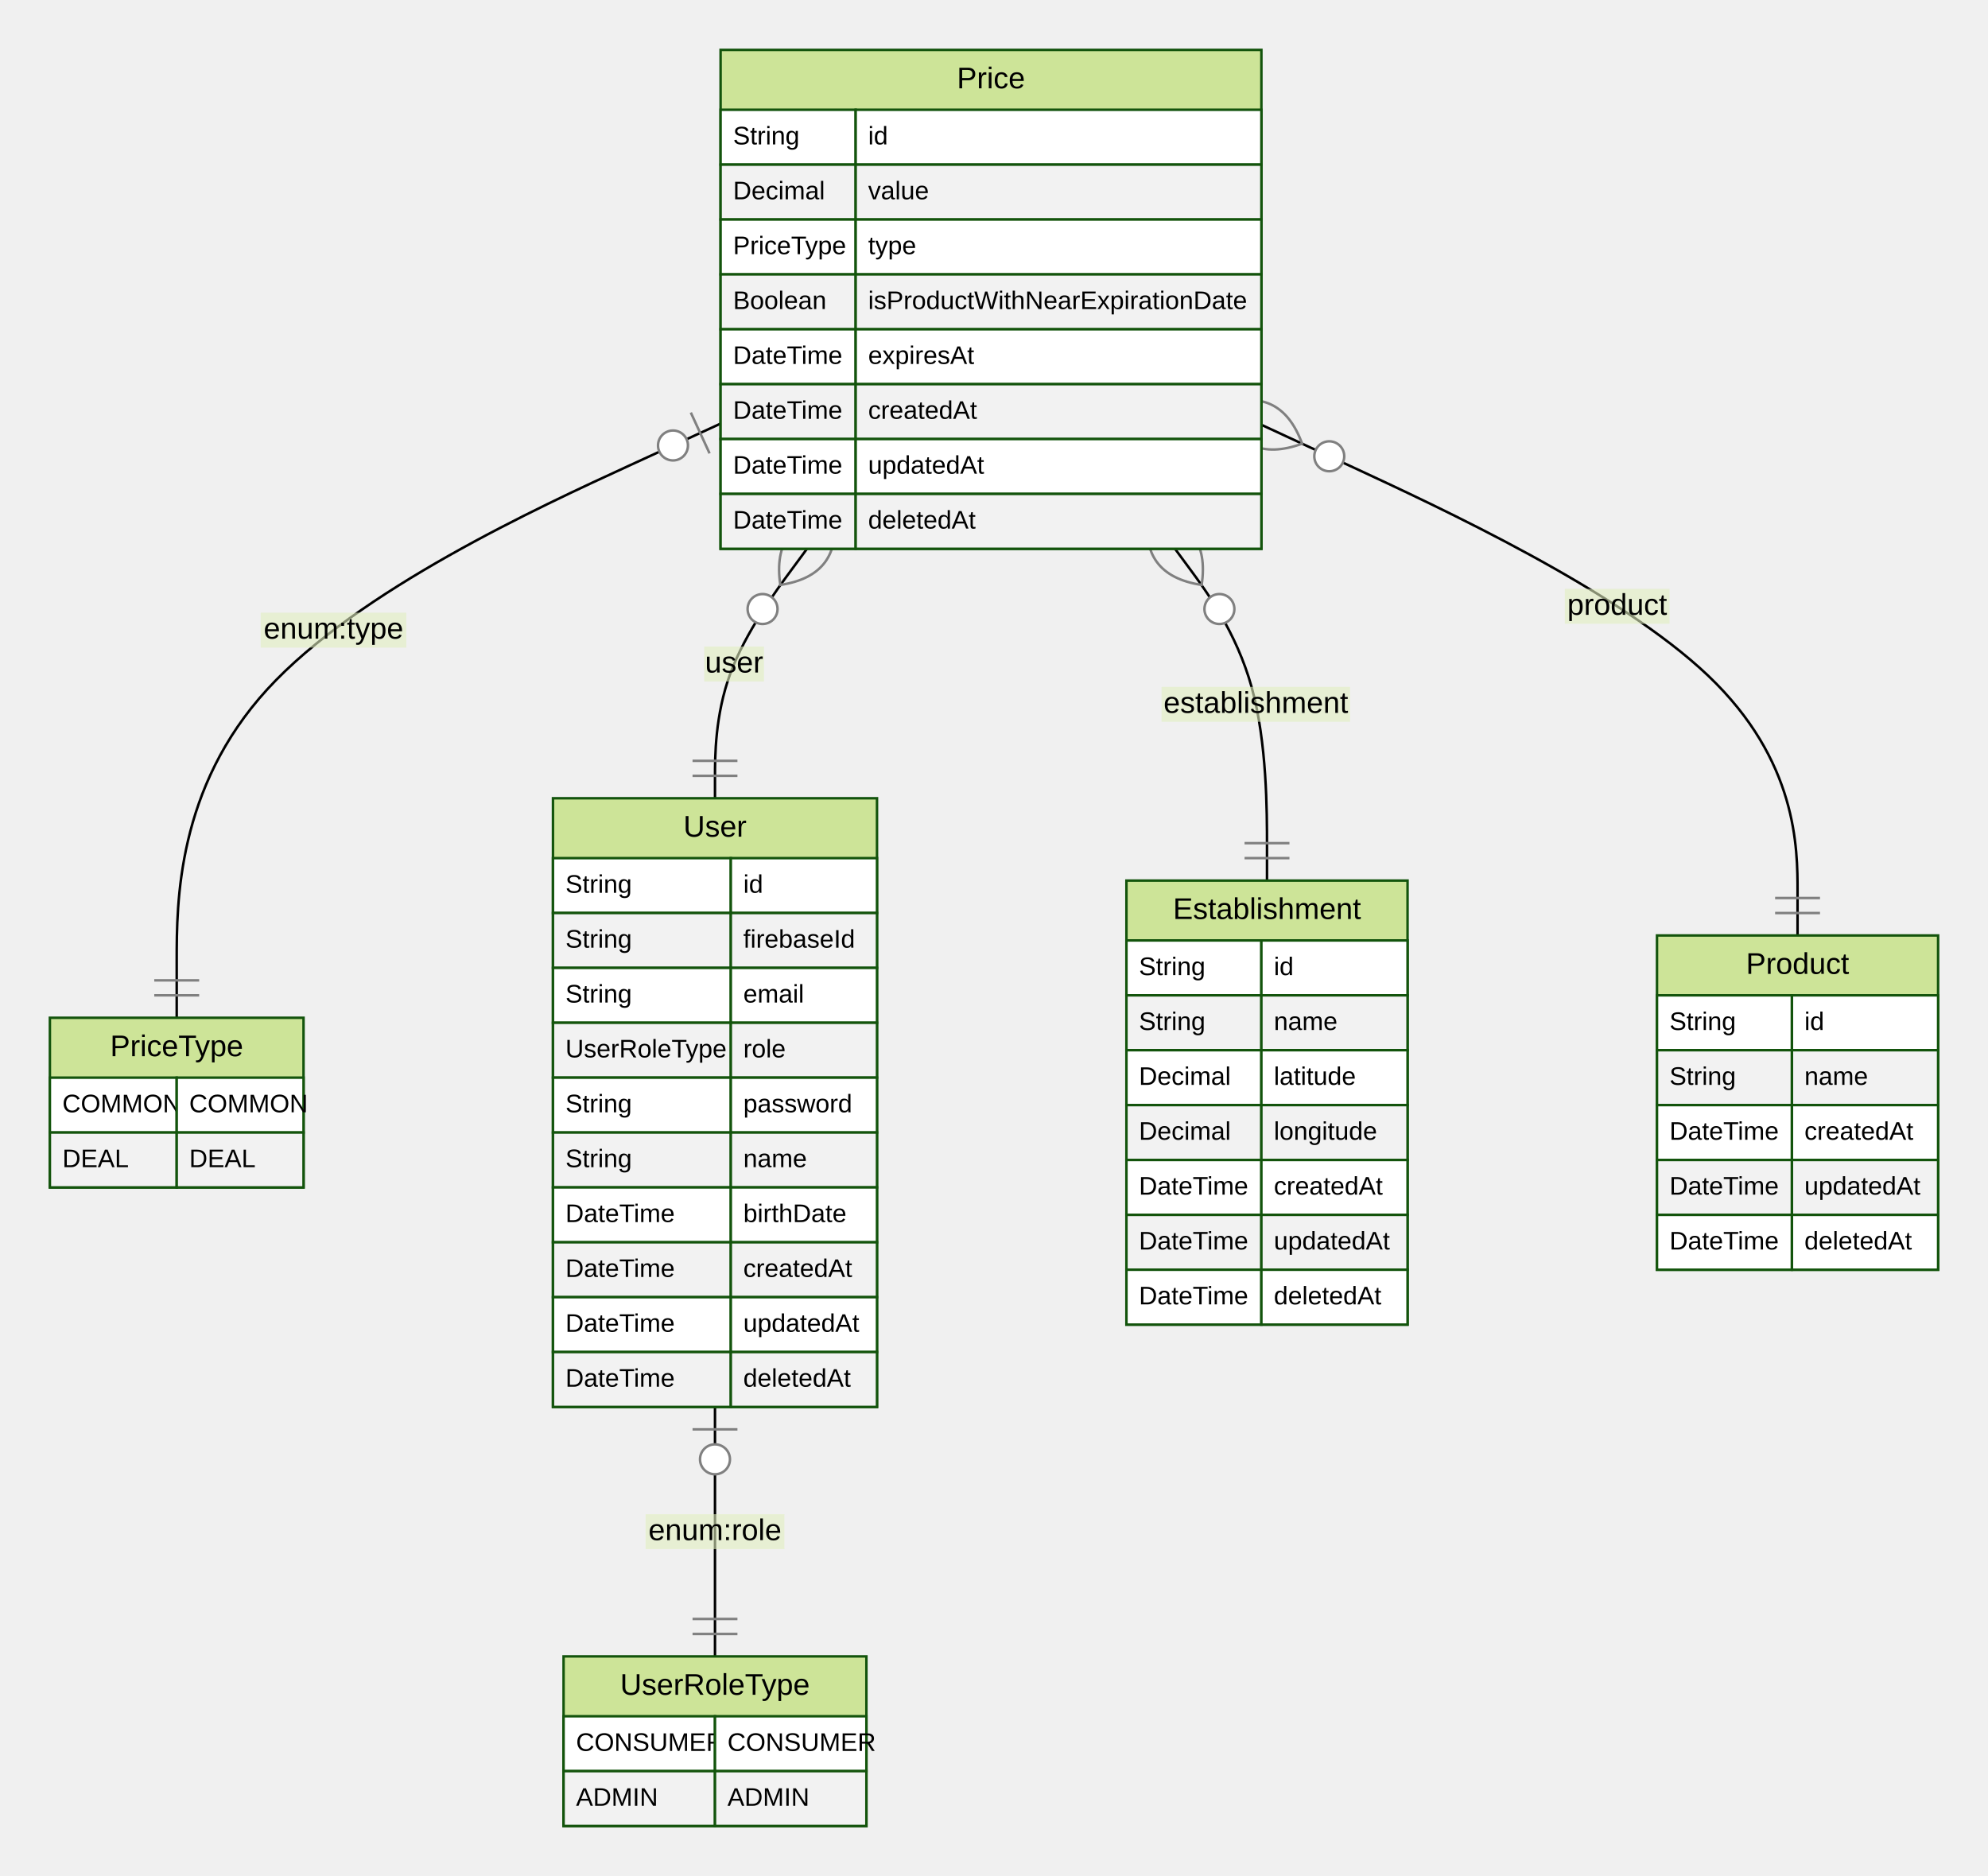
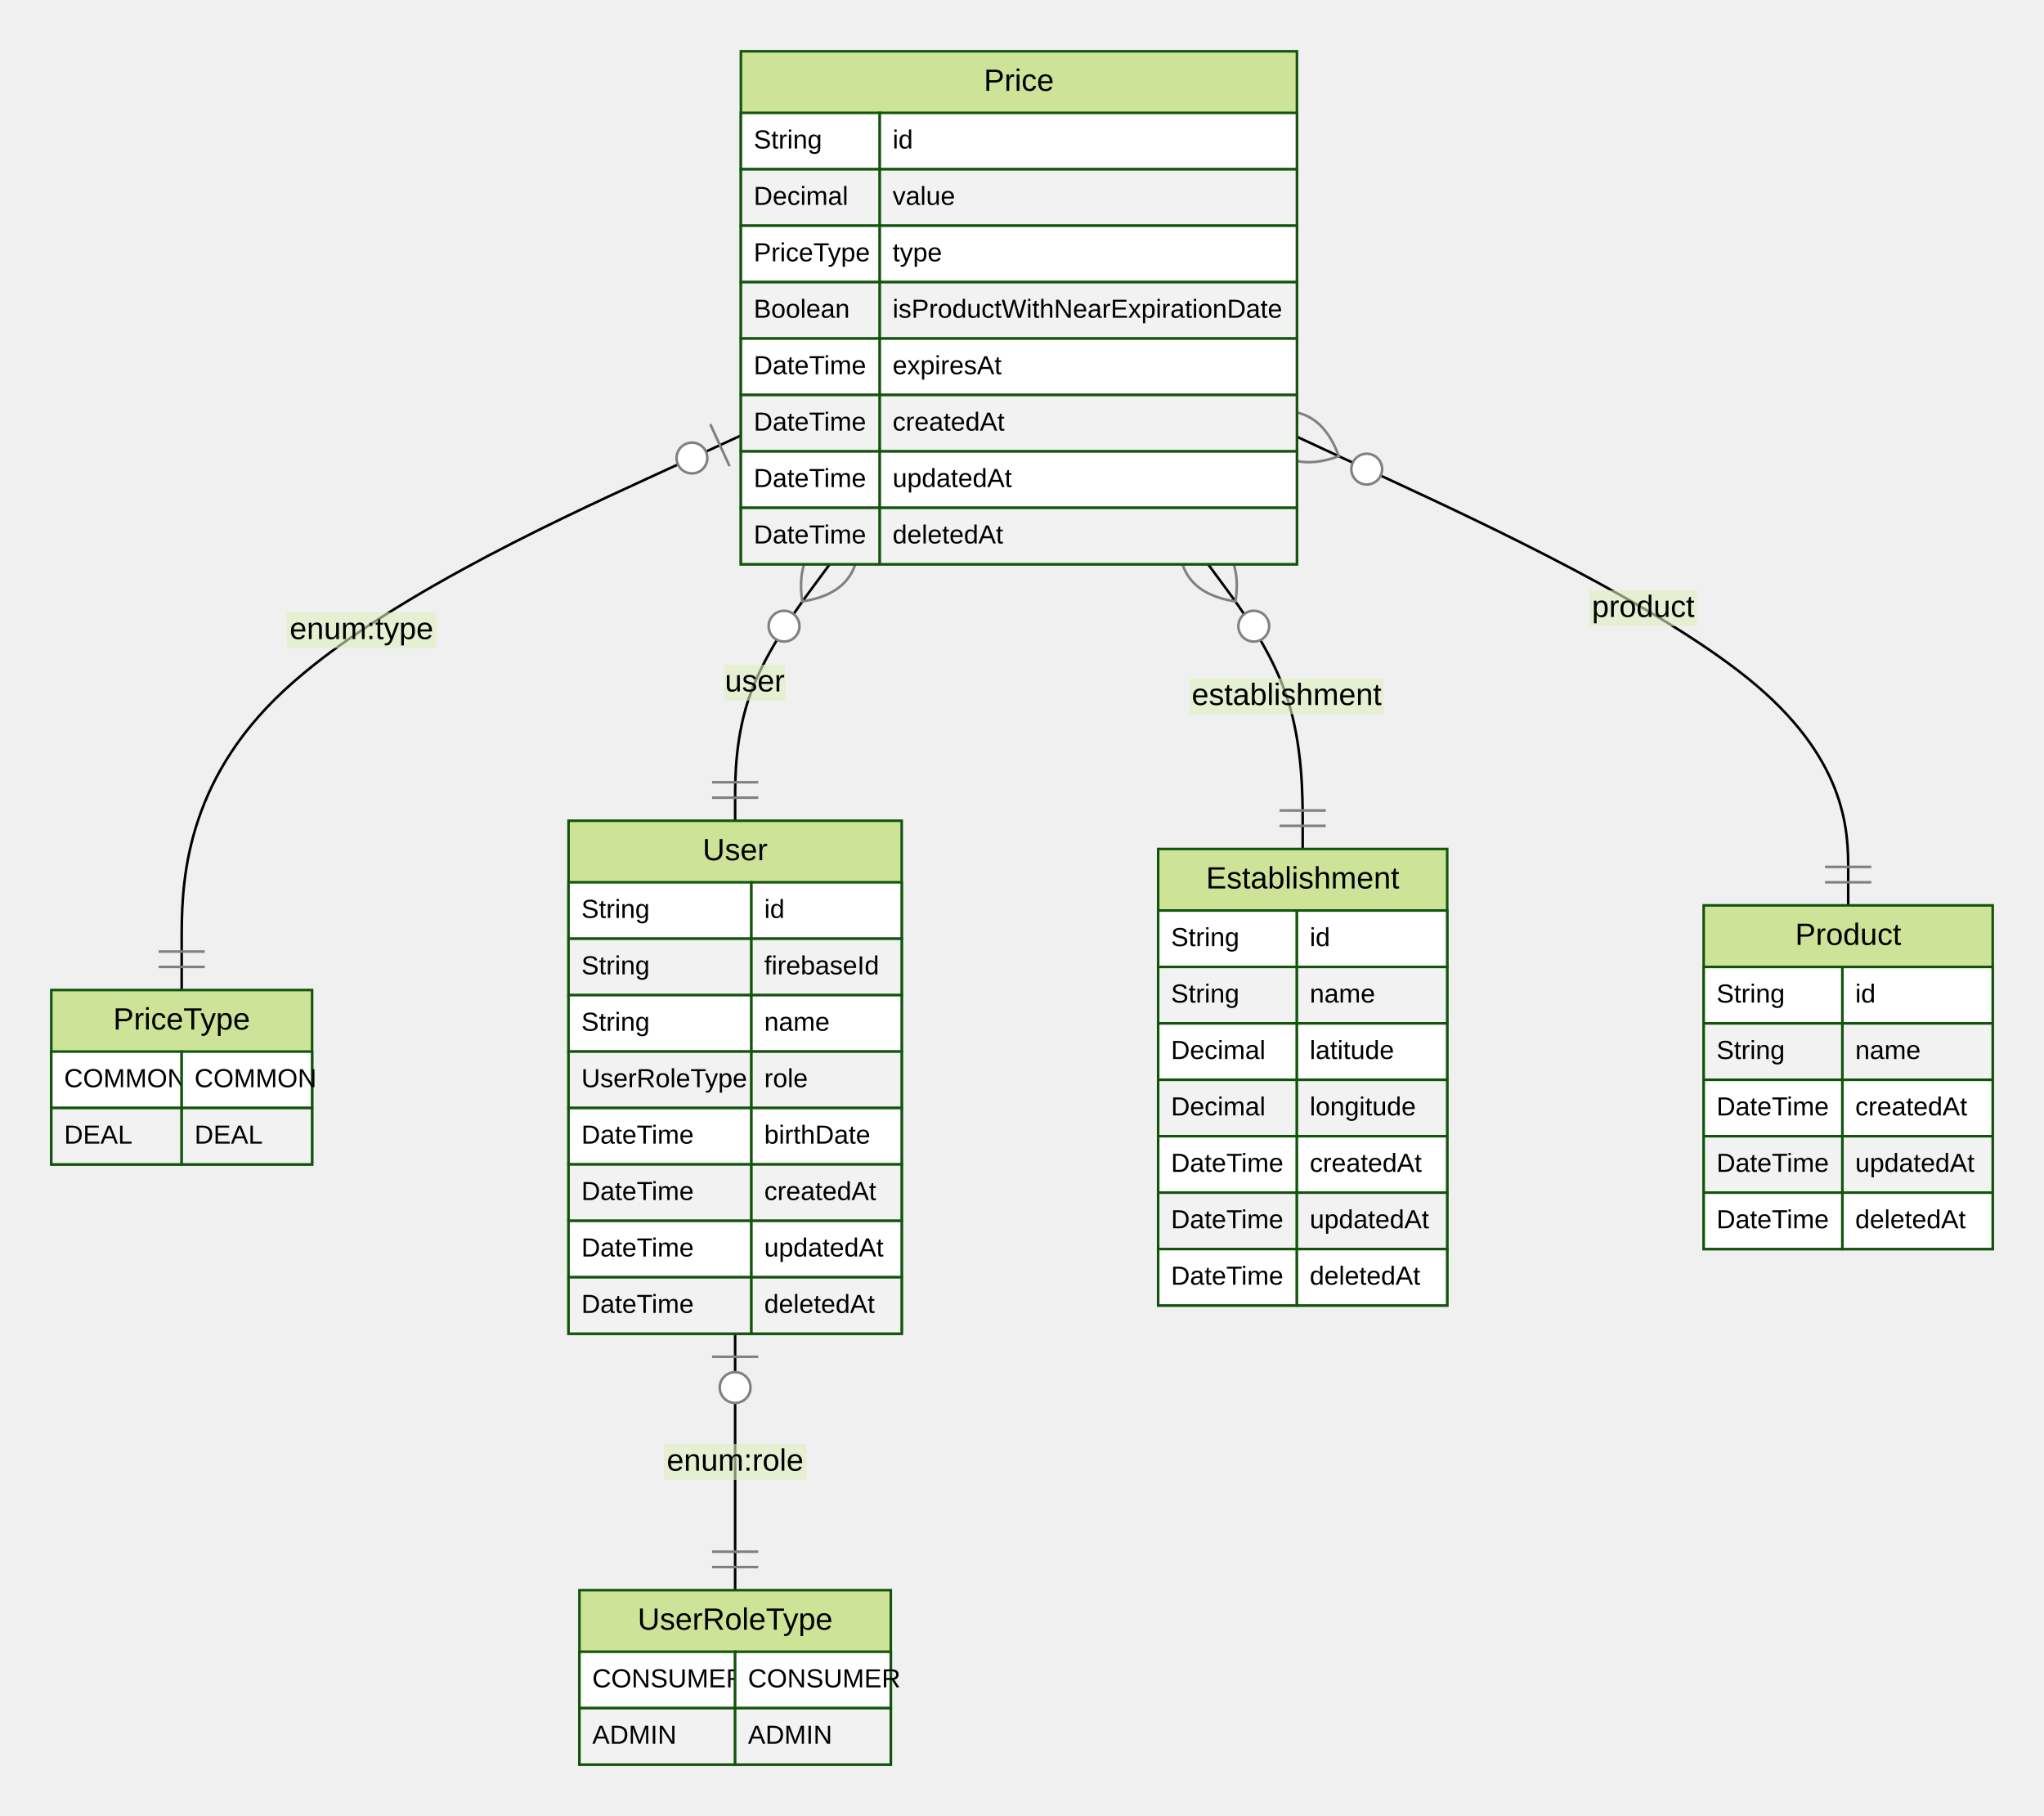
- <svg xmlns="http://www.w3.org/2000/svg" id="mermaid-0" width="100%" height="752" style="max-width: 796.989px; background-color: white;" viewBox="0 0 796.989 752">
+ <svg xmlns="http://www.w3.org/2000/svg" id="mermaid-0" width="100%" height="708" style="max-width: 796.989px; background-color: white;" viewBox="0 0 796.989 708">
  <style>#mermaid-0 {font-family:"trebuchet ms",verdana,arial,sans-serif;font-size:16px;fill:#000000;}#mermaid-0 .error-icon{fill:#552222;}#mermaid-0 .error-text{fill:#552222;stroke:#552222;}#mermaid-0 .edge-thickness-normal{stroke-width:2px;}#mermaid-0 .edge-thickness-thick{stroke-width:3.5px;}#mermaid-0 .edge-pattern-solid{stroke-dasharray:0;}#mermaid-0 .edge-pattern-dashed{stroke-dasharray:3;}#mermaid-0 .edge-pattern-dotted{stroke-dasharray:2;}#mermaid-0 .marker{fill:#000000;stroke:#000000;}#mermaid-0 .marker.cross{stroke:#000000;}#mermaid-0 svg{font-family:"trebuchet ms",verdana,arial,sans-serif;font-size:16px;}#mermaid-0 .entityBox{fill:#cde498;stroke:#13540c;}#mermaid-0 .attributeBoxOdd{fill:#ffffff;stroke:#13540c;}#mermaid-0 .attributeBoxEven{fill:#f2f2f2;stroke:#13540c;}#mermaid-0 .relationshipLabelBox{fill:hsl(78.158, 58.462%, 84.51%);opacity:0.7;background-color:hsl(78.158, 58.462%, 84.51%);}#mermaid-0 .relationshipLabelBox rect{opacity:0.5;}#mermaid-0 .relationshipLine{stroke:#000000;}#mermaid-0 :root{--mermaid-font-family:"trebuchet ms",verdana,arial,sans-serif;}</style>
  <g />
  <defs>
    <marker id="ONLY_ONE_START" refX="0" refY="9" markerWidth="18" markerHeight="18" orient="auto">
      <path stroke="gray" fill="none" d="M9,0 L9,18 M15,0 L15,18" />
    </marker>
  </defs>
  <defs>
    <marker id="ONLY_ONE_END" refX="18" refY="9" markerWidth="18" markerHeight="18" orient="auto">
      <path stroke="gray" fill="none" d="M3,0 L3,18 M9,0 L9,18" />
    </marker>
  </defs>
  <defs>
    <marker id="ZERO_OR_ONE_START" refX="0" refY="9" markerWidth="30" markerHeight="18" orient="auto">
      <circle stroke="gray" fill="white" cx="21" cy="9" r="6" />
      <path stroke="gray" fill="none" d="M9,0 L9,18" />
    </marker>
  </defs>
  <defs>
    <marker id="ZERO_OR_ONE_END" refX="30" refY="9" markerWidth="30" markerHeight="18" orient="auto">
      <circle stroke="gray" fill="white" cx="9" cy="9" r="6" />
      <path stroke="gray" fill="none" d="M21,0 L21,18" />
    </marker>
  </defs>
  <defs>
    <marker id="ONE_OR_MORE_START" refX="18" refY="18" markerWidth="45" markerHeight="36" orient="auto">
      <path stroke="gray" fill="none" d="M0,18 Q 18,0 36,18 Q 18,36 0,18 M42,9 L42,27" />
    </marker>
  </defs>
  <defs>
    <marker id="ONE_OR_MORE_END" refX="27" refY="18" markerWidth="45" markerHeight="36" orient="auto">
      <path stroke="gray" fill="none" d="M3,9 L3,27 M9,18 Q27,0 45,18 Q27,36 9,18" />
    </marker>
  </defs>
  <defs>
    <marker id="ZERO_OR_MORE_START" refX="18" refY="18" markerWidth="57" markerHeight="36" orient="auto">
      <circle stroke="gray" fill="white" cx="48" cy="18" r="6" />
      <path stroke="gray" fill="none" d="M0,18 Q18,0 36,18 Q18,36 0,18" />
    </marker>
  </defs>
  <defs>
    <marker id="ZERO_OR_MORE_END" refX="39" refY="18" markerWidth="57" markerHeight="36" orient="auto">
      <circle stroke="gray" fill="white" cx="9" cy="18" r="6" />
      <path stroke="gray" fill="none" d="M21,18 Q39,0 57,18 Q39,36 21,18" />
    </marker>
  </defs>
-   <path class="er relationshipLine" d="M286.639,564L286.639,572.333C286.639,580.667,286.639,597.333,286.639,614C286.639,630.667,286.639,647.333,286.639,655.667L286.639,664" stroke="gray" fill="none" marker-end="url(#ONLY_ONE_END)" marker-start="url(#ZERO_OR_ONE_START)" />
-   <path class="er relationshipLine" d="M288.884,169.812L252.544,186.51C216.204,203.208,143.524,236.604,107.184,276.302C70.844,316,70.844,362,70.844,385L70.844,408" stroke="gray" fill="none" marker-end="url(#ONLY_ONE_END)" marker-start="url(#ZERO_OR_ONE_START)" />
+   <path class="er relationshipLine" d="M286.639,520L286.639,528.333C286.639,536.667,286.639,553.333,286.639,570C286.639,586.667,286.639,603.333,286.639,611.667L286.639,620" stroke="gray" fill="none" marker-end="url(#ONLY_ONE_END)" marker-start="url(#ZERO_OR_ONE_START)" />
+   <path class="er relationshipLine" d="M288.884,169.812L252.544,186.51C216.204,203.208,143.524,236.604,107.184,272.635C70.844,308.667,70.844,347.333,70.844,366.667L70.844,386" stroke="gray" fill="none" marker-end="url(#ONLY_ONE_END)" marker-start="url(#ZERO_OR_ONE_START)" />
  <path class="er relationshipLine" d="M323.522,220L317.375,228.333C311.227,236.667,298.933,253.333,292.786,270C286.639,286.667,286.639,303.333,286.639,311.667L286.639,320" stroke="gray" fill="none" marker-end="url(#ONLY_ONE_END)" marker-start="url(#ZERO_OR_MORE_START)" />
-   <path class="er relationshipLine" d="M505.694,170.288L541.518,186.907C577.342,203.526,648.99,236.763,684.815,270.881C720.639,305,720.639,340,720.639,357.5L720.639,375" stroke="gray" fill="none" marker-end="url(#ONLY_ONE_END)" marker-start="url(#ZERO_OR_MORE_START)" />
-   <path class="er relationshipLine" d="M471.056,220L477.203,228.333C483.35,236.667,495.645,253.333,501.792,275.5C507.939,297.667,507.939,325.333,507.939,339.167L507.939,353" stroke="gray" fill="none" marker-end="url(#ONLY_ONE_END)" marker-start="url(#ZERO_OR_MORE_START)" />
-   <g id="UserRoleType" transform="translate(225.9349,664 )">
+   <path class="er relationshipLine" d="M505.694,170.288L541.518,186.907C577.342,203.526,648.99,236.763,684.815,267.215C720.639,297.667,720.639,325.333,720.639,339.167L720.639,353" stroke="gray" fill="none" marker-end="url(#ONLY_ONE_END)" marker-start="url(#ZERO_OR_MORE_START)" />
+   <path class="er relationshipLine" d="M471.056,220L477.203,228.333C483.35,236.667,495.645,253.333,501.792,271.833C507.939,290.333,507.939,310.667,507.939,320.833L507.939,331" stroke="gray" fill="none" marker-end="url(#ONLY_ONE_END)" marker-start="url(#ZERO_OR_MORE_START)" />
+   <g id="UserRoleType" transform="translate(225.9349,620 )">
    <rect class="er entityBox" fill="honeydew" fill-opacity="100%" stroke="gray" x="0" y="0" width="121.407" height="68" />
    <text class="er entityLabel" id="entity-UserRoleType" x="0" y="0" dominant-baseline="middle" text-anchor="middle" style="font-family: &quot;trebuchet ms&quot;, verdana, arial, sans-serif;; font-size: 12px" transform="translate(60.70358,12)">UserRoleType</text>
    <rect class="er attributeBoxOdd" fill="honeydew" fill-opacity="100%" stroke="gray" x="0" y="24" width="60.704" height="22" />
    <text class="er entityLabel" id="entity-UserRoleType-attr-1-type" x="0" y="0" dominant-baseline="middle" text-anchor="left" style="font-family: &quot;trebuchet ms&quot;, verdana, arial, sans-serif;; font-size: 10.2px" transform="translate(5,35)">CONSUMER</text>
    <rect class="er attributeBoxOdd" fill="honeydew" fill-opacity="100%" stroke="gray" x="60.704" y="24" width="60.704" height="22" />
    <text class="er entityLabel" id="entity-UserRoleType-attr-1-name" x="0" y="0" dominant-baseline="middle" text-anchor="left" style="font-family: &quot;trebuchet ms&quot;, verdana, arial, sans-serif;; font-size: 10.2px" transform="translate(65.70358,35)">CONSUMER</text>
    <rect class="er attributeBoxEven" fill="honeydew" fill-opacity="100%" stroke="gray" x="0" y="46" width="60.704" height="22" />
    <text class="er entityLabel" id="entity-UserRoleType-attr-2-type" x="0" y="0" dominant-baseline="middle" text-anchor="left" style="font-family: &quot;trebuchet ms&quot;, verdana, arial, sans-serif;; font-size: 10.2px" transform="translate(5,57)">ADMIN</text>
    <rect class="er attributeBoxEven" fill="honeydew" fill-opacity="100%" stroke="gray" x="60.704" y="46" width="60.704" height="22" />
    <text class="er entityLabel" id="entity-UserRoleType-attr-2-name" x="0" y="0" dominant-baseline="middle" text-anchor="left" style="font-family: &quot;trebuchet ms&quot;, verdana, arial, sans-serif;; font-size: 10.2px" transform="translate(65.70358,57)">ADMIN</text>
  </g>
-   <g id="PriceType" transform="translate(20,408 )">
+   <g id="PriceType" transform="translate(20,386 )">
    <rect class="er entityBox" fill="honeydew" fill-opacity="100%" stroke="gray" x="0" y="0" width="101.688" height="68" />
    <text class="er entityLabel" id="entity-PriceType" x="0" y="0" dominant-baseline="middle" text-anchor="middle" style="font-family: &quot;trebuchet ms&quot;, verdana, arial, sans-serif;; font-size: 12px" transform="translate(50.84375,12)">PriceType</text>
    <rect class="er attributeBoxOdd" fill="honeydew" fill-opacity="100%" stroke="gray" x="0" y="24" width="50.844" height="22" />
    <text class="er entityLabel" id="entity-PriceType-attr-1-type" x="0" y="0" dominant-baseline="middle" text-anchor="left" style="font-family: &quot;trebuchet ms&quot;, verdana, arial, sans-serif;; font-size: 10.2px" transform="translate(5,35)">COMMON</text>
    <rect class="er attributeBoxOdd" fill="honeydew" fill-opacity="100%" stroke="gray" x="50.844" y="24" width="50.844" height="22" />
    <text class="er entityLabel" id="entity-PriceType-attr-1-name" x="0" y="0" dominant-baseline="middle" text-anchor="left" style="font-family: &quot;trebuchet ms&quot;, verdana, arial, sans-serif;; font-size: 10.2px" transform="translate(55.84375,35)">COMMON</text>
    <rect class="er attributeBoxEven" fill="honeydew" fill-opacity="100%" stroke="gray" x="0" y="46" width="50.844" height="22" />
    <text class="er entityLabel" id="entity-PriceType-attr-2-type" x="0" y="0" dominant-baseline="middle" text-anchor="left" style="font-family: &quot;trebuchet ms&quot;, verdana, arial, sans-serif;; font-size: 10.2px" transform="translate(5,57)">DEAL</text>
    <rect class="er attributeBoxEven" fill="honeydew" fill-opacity="100%" stroke="gray" x="50.844" y="46" width="50.844" height="22" />
    <text class="er entityLabel" id="entity-PriceType-attr-2-name" x="0" y="0" dominant-baseline="middle" text-anchor="left" style="font-family: &quot;trebuchet ms&quot;, verdana, arial, sans-serif;; font-size: 10.2px" transform="translate(55.84375,57)">DEAL</text>
  </g>
  <g id="User" transform="translate(221.6875,320 )">
-     <rect class="er entityBox" fill="honeydew" fill-opacity="100%" stroke="gray" x="0" y="0" width="129.902" height="244" />
+     <rect class="er entityBox" fill="honeydew" fill-opacity="100%" stroke="gray" x="0" y="0" width="129.902" height="200" />
    <text class="er entityLabel" id="entity-User" x="0" y="0" dominant-baseline="middle" text-anchor="middle" style="font-family: &quot;trebuchet ms&quot;, verdana, arial, sans-serif;; font-size: 12px" transform="translate(64.951,12)">User</text>
    <rect class="er attributeBoxOdd" fill="honeydew" fill-opacity="100%" stroke="gray" x="0" y="24" width="71.298" height="22" />
    <text class="er entityLabel" id="entity-User-attr-1-type" x="0" y="0" dominant-baseline="middle" text-anchor="left" style="font-family: &quot;trebuchet ms&quot;, verdana, arial, sans-serif;; font-size: 10.2px" transform="translate(5,35)">String</text>
    <rect class="er attributeBoxOdd" fill="honeydew" fill-opacity="100%" stroke="gray" x="71.298" y="24" width="58.604" height="22" />
    <text class="er entityLabel" id="entity-User-attr-1-name" x="0" y="0" dominant-baseline="middle" text-anchor="left" style="font-family: &quot;trebuchet ms&quot;, verdana, arial, sans-serif;; font-size: 10.2px" transform="translate(76.29807,35)">id</text>
    <rect class="er attributeBoxEven" fill="honeydew" fill-opacity="100%" stroke="gray" x="0" y="46" width="71.298" height="22" />
    <text class="er entityLabel" id="entity-User-attr-2-type" x="0" y="0" dominant-baseline="middle" text-anchor="left" style="font-family: &quot;trebuchet ms&quot;, verdana, arial, sans-serif;; font-size: 10.2px" transform="translate(5,57)">String</text>
    <rect class="er attributeBoxEven" fill="honeydew" fill-opacity="100%" stroke="gray" x="71.298" y="46" width="58.604" height="22" />
    <text class="er entityLabel" id="entity-User-attr-2-name" x="0" y="0" dominant-baseline="middle" text-anchor="left" style="font-family: &quot;trebuchet ms&quot;, verdana, arial, sans-serif;; font-size: 10.2px" transform="translate(76.29807,57)">firebaseId</text>
    <rect class="er attributeBoxOdd" fill="honeydew" fill-opacity="100%" stroke="gray" x="0" y="68" width="71.298" height="22" />
    <text class="er entityLabel" id="entity-User-attr-3-type" x="0" y="0" dominant-baseline="middle" text-anchor="left" style="font-family: &quot;trebuchet ms&quot;, verdana, arial, sans-serif;; font-size: 10.2px" transform="translate(5,79)">String</text>
    <rect class="er attributeBoxOdd" fill="honeydew" fill-opacity="100%" stroke="gray" x="71.298" y="68" width="58.604" height="22" />
-     <text class="er entityLabel" id="entity-User-attr-3-name" x="0" y="0" dominant-baseline="middle" text-anchor="left" style="font-family: &quot;trebuchet ms&quot;, verdana, arial, sans-serif;; font-size: 10.2px" transform="translate(76.29807,79)">email</text>
+     <text class="er entityLabel" id="entity-User-attr-3-name" x="0" y="0" dominant-baseline="middle" text-anchor="left" style="font-family: &quot;trebuchet ms&quot;, verdana, arial, sans-serif;; font-size: 10.2px" transform="translate(76.29807,79)">name</text>
    <rect class="er attributeBoxEven" fill="honeydew" fill-opacity="100%" stroke="gray" x="0" y="90" width="71.298" height="22" />
    <text class="er entityLabel" id="entity-User-attr-4-type" x="0" y="0" dominant-baseline="middle" text-anchor="left" style="font-family: &quot;trebuchet ms&quot;, verdana, arial, sans-serif;; font-size: 10.2px" transform="translate(5,101)">UserRoleType</text>
    <rect class="er attributeBoxEven" fill="honeydew" fill-opacity="100%" stroke="gray" x="71.298" y="90" width="58.604" height="22" />
    <text class="er entityLabel" id="entity-User-attr-4-name" x="0" y="0" dominant-baseline="middle" text-anchor="left" style="font-family: &quot;trebuchet ms&quot;, verdana, arial, sans-serif;; font-size: 10.2px" transform="translate(76.29807,101)">role</text>
    <rect class="er attributeBoxOdd" fill="honeydew" fill-opacity="100%" stroke="gray" x="0" y="112" width="71.298" height="22" />
-     <text class="er entityLabel" id="entity-User-attr-5-type" x="0" y="0" dominant-baseline="middle" text-anchor="left" style="font-family: &quot;trebuchet ms&quot;, verdana, arial, sans-serif;; font-size: 10.2px" transform="translate(5,123)">String</text>
+     <text class="er entityLabel" id="entity-User-attr-5-type" x="0" y="0" dominant-baseline="middle" text-anchor="left" style="font-family: &quot;trebuchet ms&quot;, verdana, arial, sans-serif;; font-size: 10.2px" transform="translate(5,123)">DateTime</text>
    <rect class="er attributeBoxOdd" fill="honeydew" fill-opacity="100%" stroke="gray" x="71.298" y="112" width="58.604" height="22" />
-     <text class="er entityLabel" id="entity-User-attr-5-name" x="0" y="0" dominant-baseline="middle" text-anchor="left" style="font-family: &quot;trebuchet ms&quot;, verdana, arial, sans-serif;; font-size: 10.2px" transform="translate(76.29807,123)">password</text>
+     <text class="er entityLabel" id="entity-User-attr-5-name" x="0" y="0" dominant-baseline="middle" text-anchor="left" style="font-family: &quot;trebuchet ms&quot;, verdana, arial, sans-serif;; font-size: 10.2px" transform="translate(76.29807,123)">birthDate</text>
    <rect class="er attributeBoxEven" fill="honeydew" fill-opacity="100%" stroke="gray" x="0" y="134" width="71.298" height="22" />
-     <text class="er entityLabel" id="entity-User-attr-6-type" x="0" y="0" dominant-baseline="middle" text-anchor="left" style="font-family: &quot;trebuchet ms&quot;, verdana, arial, sans-serif;; font-size: 10.2px" transform="translate(5,145)">String</text>
+     <text class="er entityLabel" id="entity-User-attr-6-type" x="0" y="0" dominant-baseline="middle" text-anchor="left" style="font-family: &quot;trebuchet ms&quot;, verdana, arial, sans-serif;; font-size: 10.2px" transform="translate(5,145)">DateTime</text>
    <rect class="er attributeBoxEven" fill="honeydew" fill-opacity="100%" stroke="gray" x="71.298" y="134" width="58.604" height="22" />
-     <text class="er entityLabel" id="entity-User-attr-6-name" x="0" y="0" dominant-baseline="middle" text-anchor="left" style="font-family: &quot;trebuchet ms&quot;, verdana, arial, sans-serif;; font-size: 10.2px" transform="translate(76.29807,145)">name</text>
+     <text class="er entityLabel" id="entity-User-attr-6-name" x="0" y="0" dominant-baseline="middle" text-anchor="left" style="font-family: &quot;trebuchet ms&quot;, verdana, arial, sans-serif;; font-size: 10.2px" transform="translate(76.29807,145)">createdAt</text>
    <rect class="er attributeBoxOdd" fill="honeydew" fill-opacity="100%" stroke="gray" x="0" y="156" width="71.298" height="22" />
    <text class="er entityLabel" id="entity-User-attr-7-type" x="0" y="0" dominant-baseline="middle" text-anchor="left" style="font-family: &quot;trebuchet ms&quot;, verdana, arial, sans-serif;; font-size: 10.2px" transform="translate(5,167)">DateTime</text>
    <rect class="er attributeBoxOdd" fill="honeydew" fill-opacity="100%" stroke="gray" x="71.298" y="156" width="58.604" height="22" />
-     <text class="er entityLabel" id="entity-User-attr-7-name" x="0" y="0" dominant-baseline="middle" text-anchor="left" style="font-family: &quot;trebuchet ms&quot;, verdana, arial, sans-serif;; font-size: 10.2px" transform="translate(76.29807,167)">birthDate</text>
+     <text class="er entityLabel" id="entity-User-attr-7-name" x="0" y="0" dominant-baseline="middle" text-anchor="left" style="font-family: &quot;trebuchet ms&quot;, verdana, arial, sans-serif;; font-size: 10.2px" transform="translate(76.29807,167)">updatedAt</text>
    <rect class="er attributeBoxEven" fill="honeydew" fill-opacity="100%" stroke="gray" x="0" y="178" width="71.298" height="22" />
    <text class="er entityLabel" id="entity-User-attr-8-type" x="0" y="0" dominant-baseline="middle" text-anchor="left" style="font-family: &quot;trebuchet ms&quot;, verdana, arial, sans-serif;; font-size: 10.2px" transform="translate(5,189)">DateTime</text>
    <rect class="er attributeBoxEven" fill="honeydew" fill-opacity="100%" stroke="gray" x="71.298" y="178" width="58.604" height="22" />
-     <text class="er entityLabel" id="entity-User-attr-8-name" x="0" y="0" dominant-baseline="middle" text-anchor="left" style="font-family: &quot;trebuchet ms&quot;, verdana, arial, sans-serif;; font-size: 10.2px" transform="translate(76.29807,189)">createdAt</text>
-     <rect class="er attributeBoxOdd" fill="honeydew" fill-opacity="100%" stroke="gray" x="0" y="200" width="71.298" height="22" />
-     <text class="er entityLabel" id="entity-User-attr-9-type" x="0" y="0" dominant-baseline="middle" text-anchor="left" style="font-family: &quot;trebuchet ms&quot;, verdana, arial, sans-serif;; font-size: 10.2px" transform="translate(5,211)">DateTime</text>
-     <rect class="er attributeBoxOdd" fill="honeydew" fill-opacity="100%" stroke="gray" x="71.298" y="200" width="58.604" height="22" />
-     <text class="er entityLabel" id="entity-User-attr-9-name" x="0" y="0" dominant-baseline="middle" text-anchor="left" style="font-family: &quot;trebuchet ms&quot;, verdana, arial, sans-serif;; font-size: 10.2px" transform="translate(76.29807,211)">updatedAt</text>
-     <rect class="er attributeBoxEven" fill="honeydew" fill-opacity="100%" stroke="gray" x="0" y="222" width="71.298" height="22" />
-     <text class="er entityLabel" id="entity-User-attr-10-type" x="0" y="0" dominant-baseline="middle" text-anchor="left" style="font-family: &quot;trebuchet ms&quot;, verdana, arial, sans-serif;; font-size: 10.2px" transform="translate(5,233)">DateTime</text>
-     <rect class="er attributeBoxEven" fill="honeydew" fill-opacity="100%" stroke="gray" x="71.298" y="222" width="58.604" height="22" />
-     <text class="er entityLabel" id="entity-User-attr-10-name" x="0" y="0" dominant-baseline="middle" text-anchor="left" style="font-family: &quot;trebuchet ms&quot;, verdana, arial, sans-serif;; font-size: 10.2px" transform="translate(76.29807,233)">deletedAt</text>
-   </g>
-   <g id="Establishment" transform="translate(451.5895,353 )">
+     <text class="er entityLabel" id="entity-User-attr-8-name" x="0" y="0" dominant-baseline="middle" text-anchor="left" style="font-family: &quot;trebuchet ms&quot;, verdana, arial, sans-serif;; font-size: 10.2px" transform="translate(76.29807,189)">deletedAt</text>
+   </g>
+   <g id="Establishment" transform="translate(451.5895,331 )">
    <rect class="er entityBox" fill="honeydew" fill-opacity="100%" stroke="gray" x="0" y="0" width="112.699" height="178" />
    <text class="er entityLabel" id="entity-Establishment" x="0" y="0" dominant-baseline="middle" text-anchor="middle" style="font-family: &quot;trebuchet ms&quot;, verdana, arial, sans-serif;; font-size: 12px" transform="translate(56.34975,12)">Establishment</text>
    <rect class="er attributeBoxOdd" fill="honeydew" fill-opacity="100%" stroke="gray" x="0" y="24" width="54.096" height="22" />
    <text class="er entityLabel" id="entity-Establishment-attr-1-type" x="0" y="0" dominant-baseline="middle" text-anchor="left" style="font-family: &quot;trebuchet ms&quot;, verdana, arial, sans-serif;; font-size: 10.2px" transform="translate(5,35)">String</text>
    <rect class="er attributeBoxOdd" fill="honeydew" fill-opacity="100%" stroke="gray" x="54.096" y="24" width="58.604" height="22" />
    <text class="er entityLabel" id="entity-Establishment-attr-1-name" x="0" y="0" dominant-baseline="middle" text-anchor="left" style="font-family: &quot;trebuchet ms&quot;, verdana, arial, sans-serif;; font-size: 10.2px" transform="translate(59.09555,35)">id</text>
    <rect class="er attributeBoxEven" fill="honeydew" fill-opacity="100%" stroke="gray" x="0" y="46" width="54.096" height="22" />
    <text class="er entityLabel" id="entity-Establishment-attr-2-type" x="0" y="0" dominant-baseline="middle" text-anchor="left" style="font-family: &quot;trebuchet ms&quot;, verdana, arial, sans-serif;; font-size: 10.2px" transform="translate(5,57)">String</text>
    <rect class="er attributeBoxEven" fill="honeydew" fill-opacity="100%" stroke="gray" x="54.096" y="46" width="58.604" height="22" />
    <text class="er entityLabel" id="entity-Establishment-attr-2-name" x="0" y="0" dominant-baseline="middle" text-anchor="left" style="font-family: &quot;trebuchet ms&quot;, verdana, arial, sans-serif;; font-size: 10.2px" transform="translate(59.09555,57)">name</text>
    <rect class="er attributeBoxOdd" fill="honeydew" fill-opacity="100%" stroke="gray" x="0" y="68" width="54.096" height="22" />
    <text class="er entityLabel" id="entity-Establishment-attr-3-type" x="0" y="0" dominant-baseline="middle" text-anchor="left" style="font-family: &quot;trebuchet ms&quot;, verdana, arial, sans-serif;; font-size: 10.2px" transform="translate(5,79)">Decimal</text>
    <rect class="er attributeBoxOdd" fill="honeydew" fill-opacity="100%" stroke="gray" x="54.096" y="68" width="58.604" height="22" />
    <text class="er entityLabel" id="entity-Establishment-attr-3-name" x="0" y="0" dominant-baseline="middle" text-anchor="left" style="font-family: &quot;trebuchet ms&quot;, verdana, arial, sans-serif;; font-size: 10.2px" transform="translate(59.09555,79)">latitude</text>
    <rect class="er attributeBoxEven" fill="honeydew" fill-opacity="100%" stroke="gray" x="0" y="90" width="54.096" height="22" />
    <text class="er entityLabel" id="entity-Establishment-attr-4-type" x="0" y="0" dominant-baseline="middle" text-anchor="left" style="font-family: &quot;trebuchet ms&quot;, verdana, arial, sans-serif;; font-size: 10.2px" transform="translate(5,101)">Decimal</text>
    <rect class="er attributeBoxEven" fill="honeydew" fill-opacity="100%" stroke="gray" x="54.096" y="90" width="58.604" height="22" />
    <text class="er entityLabel" id="entity-Establishment-attr-4-name" x="0" y="0" dominant-baseline="middle" text-anchor="left" style="font-family: &quot;trebuchet ms&quot;, verdana, arial, sans-serif;; font-size: 10.2px" transform="translate(59.09555,101)">longitude</text>
    <rect class="er attributeBoxOdd" fill="honeydew" fill-opacity="100%" stroke="gray" x="0" y="112" width="54.096" height="22" />
    <text class="er entityLabel" id="entity-Establishment-attr-5-type" x="0" y="0" dominant-baseline="middle" text-anchor="left" style="font-family: &quot;trebuchet ms&quot;, verdana, arial, sans-serif;; font-size: 10.2px" transform="translate(5,123)">DateTime</text>
    <rect class="er attributeBoxOdd" fill="honeydew" fill-opacity="100%" stroke="gray" x="54.096" y="112" width="58.604" height="22" />
    <text class="er entityLabel" id="entity-Establishment-attr-5-name" x="0" y="0" dominant-baseline="middle" text-anchor="left" style="font-family: &quot;trebuchet ms&quot;, verdana, arial, sans-serif;; font-size: 10.2px" transform="translate(59.09555,123)">createdAt</text>
    <rect class="er attributeBoxEven" fill="honeydew" fill-opacity="100%" stroke="gray" x="0" y="134" width="54.096" height="22" />
    <text class="er entityLabel" id="entity-Establishment-attr-6-type" x="0" y="0" dominant-baseline="middle" text-anchor="left" style="font-family: &quot;trebuchet ms&quot;, verdana, arial, sans-serif;; font-size: 10.2px" transform="translate(5,145)">DateTime</text>
    <rect class="er attributeBoxEven" fill="honeydew" fill-opacity="100%" stroke="gray" x="54.096" y="134" width="58.604" height="22" />
    <text class="er entityLabel" id="entity-Establishment-attr-6-name" x="0" y="0" dominant-baseline="middle" text-anchor="left" style="font-family: &quot;trebuchet ms&quot;, verdana, arial, sans-serif;; font-size: 10.2px" transform="translate(59.09555,145)">updatedAt</text>
    <rect class="er attributeBoxOdd" fill="honeydew" fill-opacity="100%" stroke="gray" x="0" y="156" width="54.096" height="22" />
    <text class="er entityLabel" id="entity-Establishment-attr-7-type" x="0" y="0" dominant-baseline="middle" text-anchor="left" style="font-family: &quot;trebuchet ms&quot;, verdana, arial, sans-serif;; font-size: 10.2px" transform="translate(5,167)">DateTime</text>
    <rect class="er attributeBoxOdd" fill="honeydew" fill-opacity="100%" stroke="gray" x="54.096" y="156" width="58.604" height="22" />
    <text class="er entityLabel" id="entity-Establishment-attr-7-name" x="0" y="0" dominant-baseline="middle" text-anchor="left" style="font-family: &quot;trebuchet ms&quot;, verdana, arial, sans-serif;; font-size: 10.2px" transform="translate(59.09555,167)">deletedAt</text>
  </g>
-   <g id="Product" transform="translate(664.289,375 )">
+   <g id="Product" transform="translate(664.289,353 )">
    <rect class="er entityBox" fill="honeydew" fill-opacity="100%" stroke="gray" x="0" y="0" width="112.699" height="134" />
    <text class="er entityLabel" id="entity-Product" x="0" y="0" dominant-baseline="middle" text-anchor="middle" style="font-family: &quot;trebuchet ms&quot;, verdana, arial, sans-serif;; font-size: 12px" transform="translate(56.34975,12)">Product</text>
    <rect class="er attributeBoxOdd" fill="honeydew" fill-opacity="100%" stroke="gray" x="0" y="24" width="54.096" height="22" />
    <text class="er entityLabel" id="entity-Product-attr-1-type" x="0" y="0" dominant-baseline="middle" text-anchor="left" style="font-family: &quot;trebuchet ms&quot;, verdana, arial, sans-serif;; font-size: 10.2px" transform="translate(5,35)">String</text>
    <rect class="er attributeBoxOdd" fill="honeydew" fill-opacity="100%" stroke="gray" x="54.096" y="24" width="58.604" height="22" />
    <text class="er entityLabel" id="entity-Product-attr-1-name" x="0" y="0" dominant-baseline="middle" text-anchor="left" style="font-family: &quot;trebuchet ms&quot;, verdana, arial, sans-serif;; font-size: 10.2px" transform="translate(59.09555,35)">id</text>
    <rect class="er attributeBoxEven" fill="honeydew" fill-opacity="100%" stroke="gray" x="0" y="46" width="54.096" height="22" />
    <text class="er entityLabel" id="entity-Product-attr-2-type" x="0" y="0" dominant-baseline="middle" text-anchor="left" style="font-family: &quot;trebuchet ms&quot;, verdana, arial, sans-serif;; font-size: 10.2px" transform="translate(5,57)">String</text>
    <rect class="er attributeBoxEven" fill="honeydew" fill-opacity="100%" stroke="gray" x="54.096" y="46" width="58.604" height="22" />
    <text class="er entityLabel" id="entity-Product-attr-2-name" x="0" y="0" dominant-baseline="middle" text-anchor="left" style="font-family: &quot;trebuchet ms&quot;, verdana, arial, sans-serif;; font-size: 10.2px" transform="translate(59.09555,57)">name</text>
    <rect class="er attributeBoxOdd" fill="honeydew" fill-opacity="100%" stroke="gray" x="0" y="68" width="54.096" height="22" />
    <text class="er entityLabel" id="entity-Product-attr-3-type" x="0" y="0" dominant-baseline="middle" text-anchor="left" style="font-family: &quot;trebuchet ms&quot;, verdana, arial, sans-serif;; font-size: 10.2px" transform="translate(5,79)">DateTime</text>
    <rect class="er attributeBoxOdd" fill="honeydew" fill-opacity="100%" stroke="gray" x="54.096" y="68" width="58.604" height="22" />
    <text class="er entityLabel" id="entity-Product-attr-3-name" x="0" y="0" dominant-baseline="middle" text-anchor="left" style="font-family: &quot;trebuchet ms&quot;, verdana, arial, sans-serif;; font-size: 10.2px" transform="translate(59.09555,79)">createdAt</text>
    <rect class="er attributeBoxEven" fill="honeydew" fill-opacity="100%" stroke="gray" x="0" y="90" width="54.096" height="22" />
    <text class="er entityLabel" id="entity-Product-attr-4-type" x="0" y="0" dominant-baseline="middle" text-anchor="left" style="font-family: &quot;trebuchet ms&quot;, verdana, arial, sans-serif;; font-size: 10.2px" transform="translate(5,101)">DateTime</text>
    <rect class="er attributeBoxEven" fill="honeydew" fill-opacity="100%" stroke="gray" x="54.096" y="90" width="58.604" height="22" />
    <text class="er entityLabel" id="entity-Product-attr-4-name" x="0" y="0" dominant-baseline="middle" text-anchor="left" style="font-family: &quot;trebuchet ms&quot;, verdana, arial, sans-serif;; font-size: 10.2px" transform="translate(59.09555,101)">updatedAt</text>
    <rect class="er attributeBoxOdd" fill="honeydew" fill-opacity="100%" stroke="gray" x="0" y="112" width="54.096" height="22" />
    <text class="er entityLabel" id="entity-Product-attr-5-type" x="0" y="0" dominant-baseline="middle" text-anchor="left" style="font-family: &quot;trebuchet ms&quot;, verdana, arial, sans-serif;; font-size: 10.2px" transform="translate(5,123)">DateTime</text>
    <rect class="er attributeBoxOdd" fill="honeydew" fill-opacity="100%" stroke="gray" x="54.096" y="112" width="58.604" height="22" />
    <text class="er entityLabel" id="entity-Product-attr-5-name" x="0" y="0" dominant-baseline="middle" text-anchor="left" style="font-family: &quot;trebuchet ms&quot;, verdana, arial, sans-serif;; font-size: 10.2px" transform="translate(59.09555,123)">deletedAt</text>
  </g>
  <g id="Price" transform="translate(288.8839,20 )">
    <rect class="er entityBox" fill="honeydew" fill-opacity="100%" stroke="gray" x="0" y="0" width="216.81" height="200" />
    <text class="er entityLabel" id="entity-Price" x="0" y="0" dominant-baseline="middle" text-anchor="middle" style="font-family: &quot;trebuchet ms&quot;, verdana, arial, sans-serif;; font-size: 12px" transform="translate(108.405,12)">Price</text>
    <rect class="er attributeBoxOdd" fill="honeydew" fill-opacity="100%" stroke="gray" x="0" y="24" width="54.155" height="22" />
    <text class="er entityLabel" id="entity-Price-attr-1-type" x="0" y="0" dominant-baseline="middle" text-anchor="left" style="font-family: &quot;trebuchet ms&quot;, verdana, arial, sans-serif;; font-size: 10.2px" transform="translate(5,35)">String</text>
    <rect class="er attributeBoxOdd" fill="honeydew" fill-opacity="100%" stroke="gray" x="54.155" y="24" width="162.655" height="22" />
    <text class="er entityLabel" id="entity-Price-attr-1-name" x="0" y="0" dominant-baseline="middle" text-anchor="left" style="font-family: &quot;trebuchet ms&quot;, verdana, arial, sans-serif;; font-size: 10.2px" transform="translate(59.15532,35)">id</text>
    <rect class="er attributeBoxEven" fill="honeydew" fill-opacity="100%" stroke="gray" x="0" y="46" width="54.155" height="22" />
    <text class="er entityLabel" id="entity-Price-attr-2-type" x="0" y="0" dominant-baseline="middle" text-anchor="left" style="font-family: &quot;trebuchet ms&quot;, verdana, arial, sans-serif;; font-size: 10.2px" transform="translate(5,57)">Decimal</text>
    <rect class="er attributeBoxEven" fill="honeydew" fill-opacity="100%" stroke="gray" x="54.155" y="46" width="162.655" height="22" />
    <text class="er entityLabel" id="entity-Price-attr-2-name" x="0" y="0" dominant-baseline="middle" text-anchor="left" style="font-family: &quot;trebuchet ms&quot;, verdana, arial, sans-serif;; font-size: 10.2px" transform="translate(59.15532,57)">value</text>
    <rect class="er attributeBoxOdd" fill="honeydew" fill-opacity="100%" stroke="gray" x="0" y="68" width="54.155" height="22" />
    <text class="er entityLabel" id="entity-Price-attr-3-type" x="0" y="0" dominant-baseline="middle" text-anchor="left" style="font-family: &quot;trebuchet ms&quot;, verdana, arial, sans-serif;; font-size: 10.2px" transform="translate(5,79)">PriceType</text>
    <rect class="er attributeBoxOdd" fill="honeydew" fill-opacity="100%" stroke="gray" x="54.155" y="68" width="162.655" height="22" />
    <text class="er entityLabel" id="entity-Price-attr-3-name" x="0" y="0" dominant-baseline="middle" text-anchor="left" style="font-family: &quot;trebuchet ms&quot;, verdana, arial, sans-serif;; font-size: 10.2px" transform="translate(59.15532,79)">type</text>
    <rect class="er attributeBoxEven" fill="honeydew" fill-opacity="100%" stroke="gray" x="0" y="90" width="54.155" height="22" />
    <text class="er entityLabel" id="entity-Price-attr-4-type" x="0" y="0" dominant-baseline="middle" text-anchor="left" style="font-family: &quot;trebuchet ms&quot;, verdana, arial, sans-serif;; font-size: 10.2px" transform="translate(5,101)">Boolean</text>
    <rect class="er attributeBoxEven" fill="honeydew" fill-opacity="100%" stroke="gray" x="54.155" y="90" width="162.655" height="22" />
    <text class="er entityLabel" id="entity-Price-attr-4-name" x="0" y="0" dominant-baseline="middle" text-anchor="left" style="font-family: &quot;trebuchet ms&quot;, verdana, arial, sans-serif;; font-size: 10.2px" transform="translate(59.15532,101)">isProductWithNearExpirationDate</text>
    <rect class="er attributeBoxOdd" fill="honeydew" fill-opacity="100%" stroke="gray" x="0" y="112" width="54.155" height="22" />
    <text class="er entityLabel" id="entity-Price-attr-5-type" x="0" y="0" dominant-baseline="middle" text-anchor="left" style="font-family: &quot;trebuchet ms&quot;, verdana, arial, sans-serif;; font-size: 10.2px" transform="translate(5,123)">DateTime</text>
    <rect class="er attributeBoxOdd" fill="honeydew" fill-opacity="100%" stroke="gray" x="54.155" y="112" width="162.655" height="22" />
    <text class="er entityLabel" id="entity-Price-attr-5-name" x="0" y="0" dominant-baseline="middle" text-anchor="left" style="font-family: &quot;trebuchet ms&quot;, verdana, arial, sans-serif;; font-size: 10.2px" transform="translate(59.15532,123)">expiresAt</text>
    <rect class="er attributeBoxEven" fill="honeydew" fill-opacity="100%" stroke="gray" x="0" y="134" width="54.155" height="22" />
    <text class="er entityLabel" id="entity-Price-attr-6-type" x="0" y="0" dominant-baseline="middle" text-anchor="left" style="font-family: &quot;trebuchet ms&quot;, verdana, arial, sans-serif;; font-size: 10.2px" transform="translate(5,145)">DateTime</text>
    <rect class="er attributeBoxEven" fill="honeydew" fill-opacity="100%" stroke="gray" x="54.155" y="134" width="162.655" height="22" />
    <text class="er entityLabel" id="entity-Price-attr-6-name" x="0" y="0" dominant-baseline="middle" text-anchor="left" style="font-family: &quot;trebuchet ms&quot;, verdana, arial, sans-serif;; font-size: 10.2px" transform="translate(59.15532,145)">createdAt</text>
    <rect class="er attributeBoxOdd" fill="honeydew" fill-opacity="100%" stroke="gray" x="0" y="156" width="54.155" height="22" />
    <text class="er entityLabel" id="entity-Price-attr-7-type" x="0" y="0" dominant-baseline="middle" text-anchor="left" style="font-family: &quot;trebuchet ms&quot;, verdana, arial, sans-serif;; font-size: 10.2px" transform="translate(5,167)">DateTime</text>
    <rect class="er attributeBoxOdd" fill="honeydew" fill-opacity="100%" stroke="gray" x="54.155" y="156" width="162.655" height="22" />
    <text class="er entityLabel" id="entity-Price-attr-7-name" x="0" y="0" dominant-baseline="middle" text-anchor="left" style="font-family: &quot;trebuchet ms&quot;, verdana, arial, sans-serif;; font-size: 10.2px" transform="translate(59.15532,167)">updatedAt</text>
    <rect class="er attributeBoxEven" fill="honeydew" fill-opacity="100%" stroke="gray" x="0" y="178" width="54.155" height="22" />
    <text class="er entityLabel" id="entity-Price-attr-8-type" x="0" y="0" dominant-baseline="middle" text-anchor="left" style="font-family: &quot;trebuchet ms&quot;, verdana, arial, sans-serif;; font-size: 10.2px" transform="translate(5,189)">DateTime</text>
    <rect class="er attributeBoxEven" fill="honeydew" fill-opacity="100%" stroke="gray" x="54.155" y="178" width="162.655" height="22" />
    <text class="er entityLabel" id="entity-Price-attr-8-name" x="0" y="0" dominant-baseline="middle" text-anchor="left" style="font-family: &quot;trebuchet ms&quot;, verdana, arial, sans-serif;; font-size: 10.2px" transform="translate(59.15532,189)">deletedAt</text>
  </g>
-   <rect class="er relationshipLabelBox" x="258.805" y="607" width="55.668" height="14" fill="white" fill-opacity="85%" />
-   <text class="er relationshipLabel" id="rel1" x="286.638" y="614" text-anchor="middle" dominant-baseline="middle" style="font-family: &quot;trebuchet ms&quot;, verdana, arial, sans-serif;; font-size: 12px">enum:role</text>
-   <rect class="er relationshipLabelBox" x="104.511" y="245.608" width="58.387" height="14" fill="white" fill-opacity="85%" />
-   <text class="er relationshipLabel" id="rel2" x="133.704" y="252.608" text-anchor="middle" dominant-baseline="middle" style="font-family: &quot;trebuchet ms&quot;, verdana, arial, sans-serif;; font-size: 12px">enum:type</text>
+   <rect class="er relationshipLabelBox" x="258.805" y="563" width="55.668" height="14" fill="white" fill-opacity="85%" />
+   <text class="er relationshipLabel" id="rel1" x="286.638" y="570" text-anchor="middle" dominant-baseline="middle" style="font-family: &quot;trebuchet ms&quot;, verdana, arial, sans-serif;; font-size: 12px">enum:role</text>
+   <rect class="er relationshipLabelBox" x="111.761" y="238.76" width="58.387" height="14" fill="white" fill-opacity="85%" />
+   <text class="er relationshipLabel" id="rel2" x="140.955" y="245.76" text-anchor="middle" dominant-baseline="middle" style="font-family: &quot;trebuchet ms&quot;, verdana, arial, sans-serif;; font-size: 12px">enum:type</text>
  <rect class="er relationshipLabelBox" x="282.318" y="259.184" width="23.959" height="14" fill="white" fill-opacity="85%" />
  <text class="er relationshipLabel" id="rel3" x="294.297" y="266.184" text-anchor="middle" dominant-baseline="middle" style="font-family: &quot;trebuchet ms&quot;, verdana, arial, sans-serif;; font-size: 12px">user</text>
-   <rect class="er relationshipLabelBox" x="627.334" y="236.066" width="41.973" height="14" fill="white" fill-opacity="85%" />
-   <text class="er relationshipLabel" id="rel4" x="648.321" y="243.066" text-anchor="middle" dominant-baseline="middle" style="font-family: &quot;trebuchet ms&quot;, verdana, arial, sans-serif;; font-size: 12px">product</text>
-   <rect class="er relationshipLabelBox" x="465.677" y="275.357" width="75.588" height="14" fill="white" fill-opacity="85%" />
-   <text class="er relationshipLabel" id="rel5" x="503.471" y="282.357" text-anchor="middle" dominant-baseline="middle" style="font-family: &quot;trebuchet ms&quot;, verdana, arial, sans-serif;; font-size: 12px">establishment</text>
+   <rect class="er relationshipLabelBox" x="619.718" y="230.138" width="41.973" height="14" fill="white" fill-opacity="85%" />
+   <text class="er relationshipLabel" id="rel4" x="640.704" y="237.138" text-anchor="middle" dominant-baseline="middle" style="font-family: &quot;trebuchet ms&quot;, verdana, arial, sans-serif;; font-size: 12px">product</text>
+   <rect class="er relationshipLabelBox" x="463.876" y="264.47" width="75.588" height="14" fill="white" fill-opacity="85%" />
+   <text class="er relationshipLabel" id="rel5" x="501.67" y="271.47" text-anchor="middle" dominant-baseline="middle" style="font-family: &quot;trebuchet ms&quot;, verdana, arial, sans-serif;; font-size: 12px">establishment</text>
</svg>
